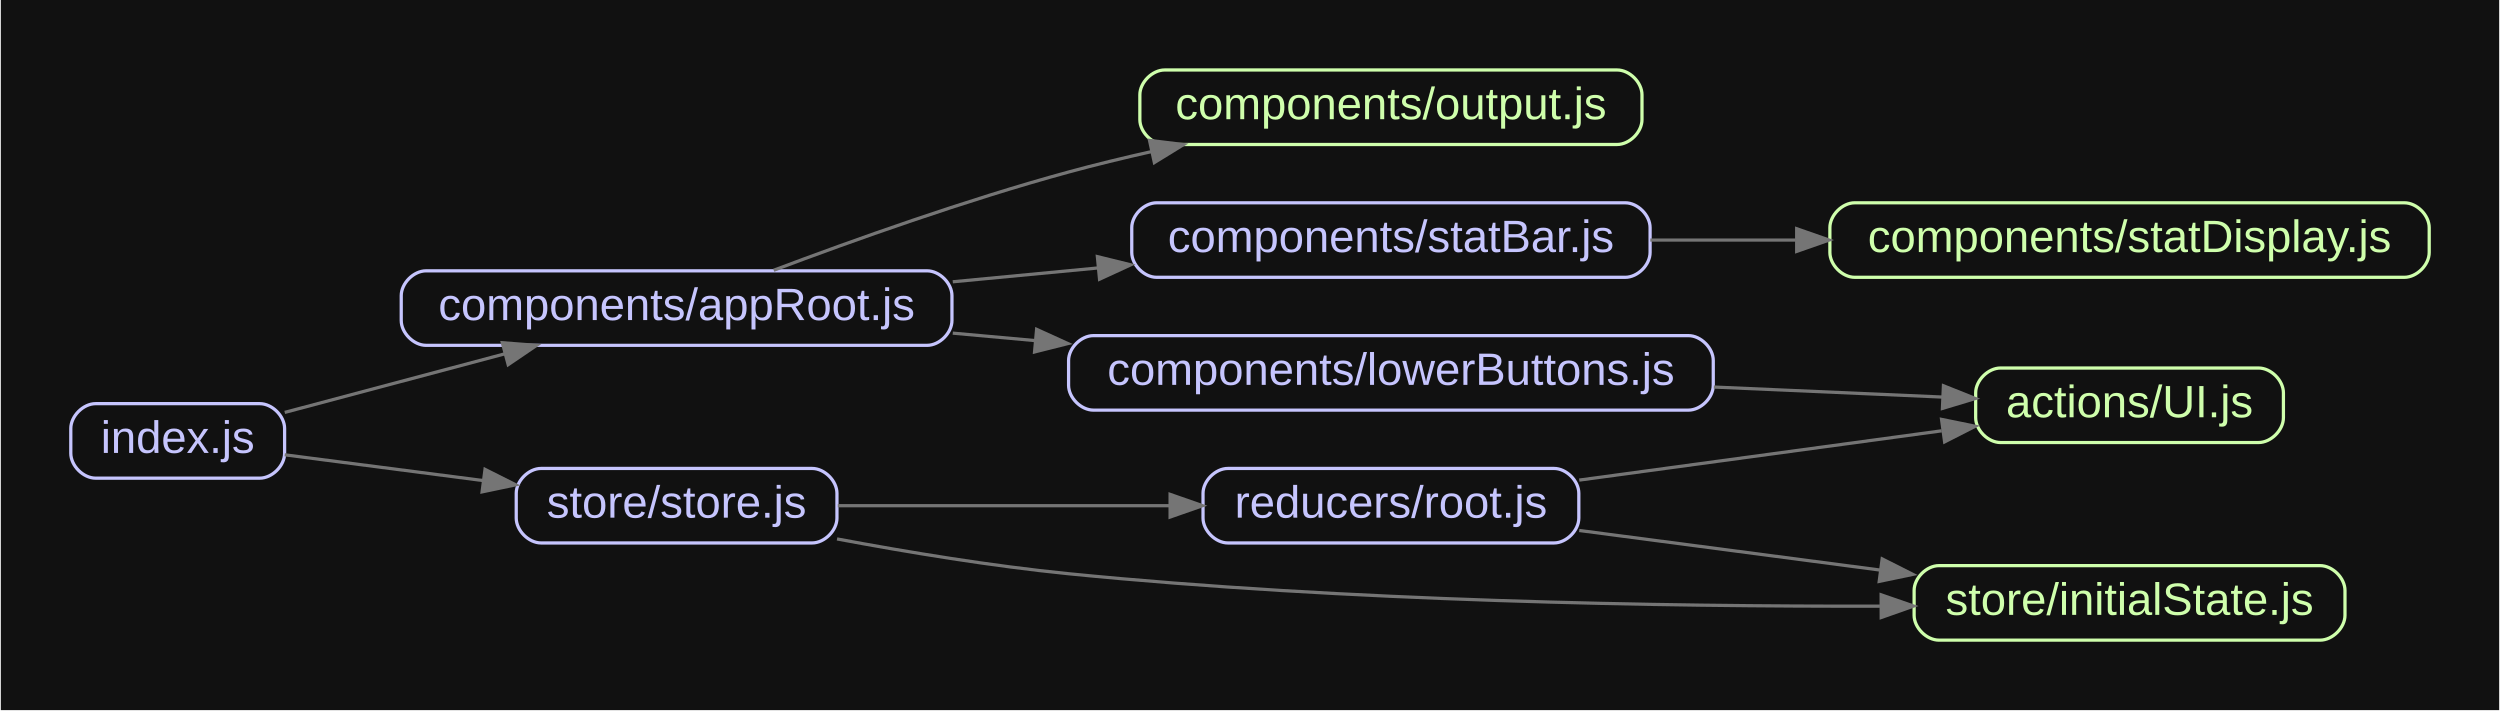
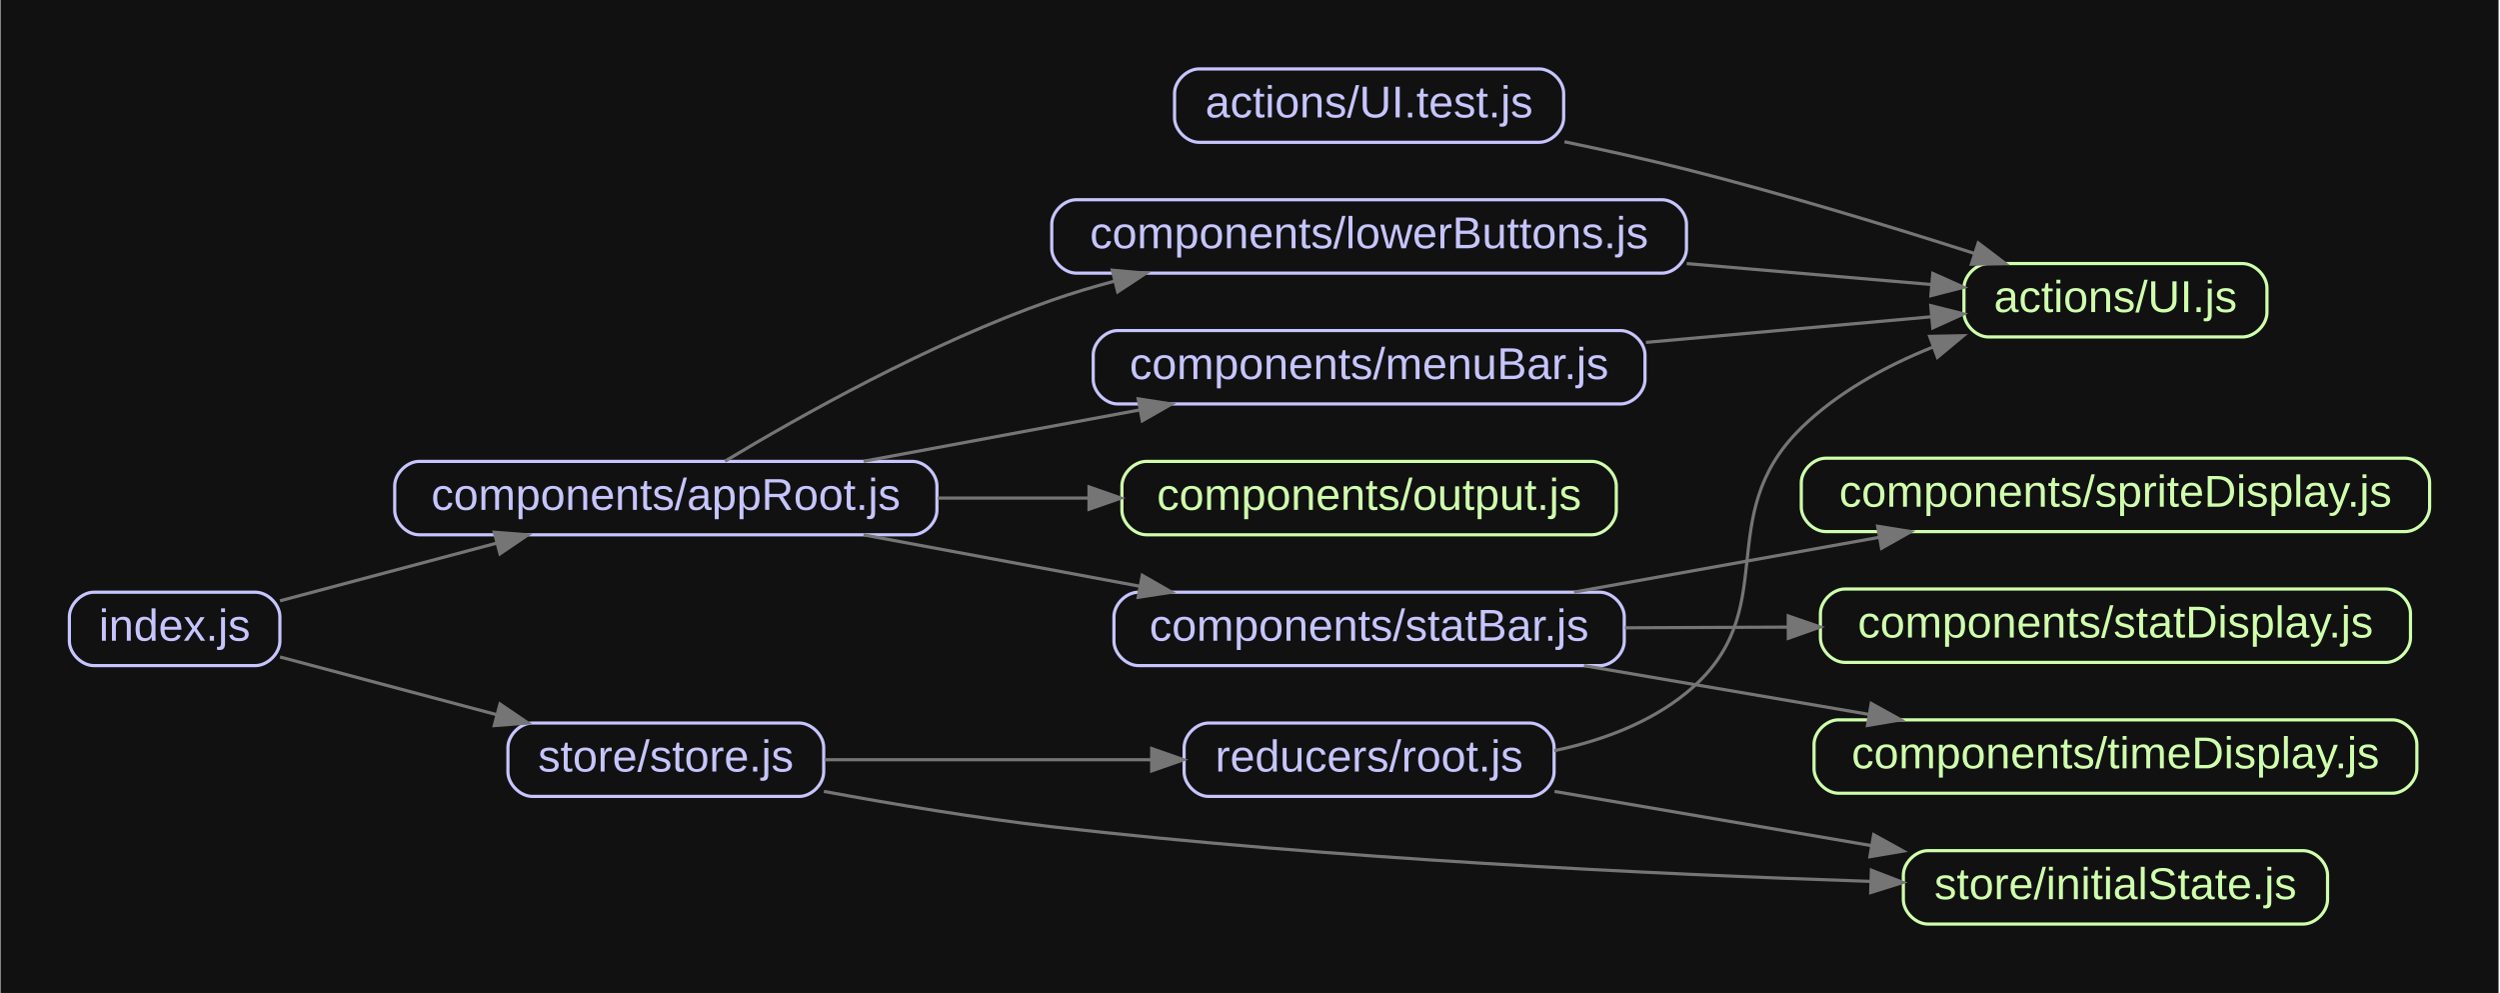
- <svg xmlns="http://www.w3.org/2000/svg" width="771pt" height="219pt" viewBox="0.00 0.00 771.20 219.20">
-   <g id="graph0" class="graph" transform="scale(1 1) rotate(0) translate(21.6 197.6)">
-     <polygon fill="#111111" stroke="transparent" points="-21.6,21.6 -21.6,-197.6 749.6,-197.6 749.6,21.6 -21.6,21.6" />
+ <svg xmlns="http://www.w3.org/2000/svg" width="783pt" height="311pt" viewBox="0.00 0.00 783.20 311.20">
+   <g id="graph0" class="graph" transform="scale(1 1) rotate(0) translate(21.6 289.6)">
+     <polygon fill="#111111" stroke="transparent" points="-21.6,21.6 -21.6,-289.6 761.6,-289.6 761.6,21.6 -21.6,21.6" />
    <g id="node1" class="node">
-       <path fill="none" stroke="#cfffac" d="M675.333,-84C675.333,-84 595.667,-84 595.667,-84 591.833,-84 588,-80.167 588,-76.333 588,-76.333 588,-68.667 588,-68.667 588,-64.833 591.833,-61 595.667,-61 595.667,-61 675.333,-61 675.333,-61 679.167,-61 683,-64.833 683,-68.667 683,-68.667 683,-76.333 683,-76.333 683,-80.167 679.167,-84 675.333,-84" />
-       <text text-anchor="middle" x="635.5" y="-68.8" font-family="Arial" font-size="14.00" fill="#cfffac">actions/UI.js</text>
+       <path fill="none" stroke="#cfffac" d="M681.333,-207C681.333,-207 601.667,-207 601.667,-207 597.833,-207 594,-203.167 594,-199.333 594,-199.333 594,-191.667 594,-191.667 594,-187.833 597.833,-184 601.667,-184 601.667,-184 681.333,-184 681.333,-184 685.167,-184 689,-187.833 689,-191.667 689,-191.667 689,-199.333 689,-199.333 689,-203.167 685.167,-207 681.333,-207" />
+       <text text-anchor="middle" x="641.5" y="-191.8" font-family="Arial" font-size="14.00" fill="#cfffac">actions/UI.js</text>
    </g>
    <g id="node2" class="node">
-       <path fill="none" stroke="#c6c5fe" d="M264.333,-114C264.333,-114 109.667,-114 109.667,-114 105.833,-114 102,-110.167 102,-106.333 102,-106.333 102,-98.667 102,-98.667 102,-94.833 105.833,-91 109.667,-91 109.667,-91 264.333,-91 264.333,-91 268.167,-91 272,-94.833 272,-98.667 272,-98.667 272,-106.333 272,-106.333 272,-110.167 268.167,-114 264.333,-114" />
-       <text text-anchor="middle" x="187" y="-98.8" font-family="Arial" font-size="14.00" fill="#c6c5fe">components/appRoot.js</text>
+       <path fill="none" stroke="#c6c5fe" d="M460.833,-268C460.833,-268 354.167,-268 354.167,-268 350.333,-268 346.5,-264.167 346.5,-260.333 346.5,-260.333 346.5,-252.667 346.5,-252.667 346.5,-248.833 350.333,-245 354.167,-245 354.167,-245 460.833,-245 460.833,-245 464.667,-245 468.5,-248.833 468.5,-252.667 468.5,-252.667 468.5,-260.333 468.5,-260.333 468.5,-264.167 464.667,-268 460.833,-268" />
+       <text text-anchor="middle" x="407.5" y="-252.8" font-family="Arial" font-size="14.00" fill="#c6c5fe">actions/UI.test.js</text>
+     </g>
+     <g id="edge1" class="edge">
+       <path fill="none" stroke="#757575" d="M468.752,-245.166C481.447,-242.543 494.699,-239.603 507,-236.5 537.433,-228.822 571.224,-218.514 597.323,-210.155" />
+       <polygon fill="#757575" stroke="#757575" points="598.484,-213.458 606.926,-207.056 596.335,-206.797 598.484,-213.458" />
    </g>
    <g id="node3" class="node">
-       <path fill="none" stroke="#c6c5fe" d="M499.333,-94C499.333,-94 315.667,-94 315.667,-94 311.833,-94 308,-90.167 308,-86.333 308,-86.333 308,-78.667 308,-78.667 308,-74.833 311.833,-71 315.667,-71 315.667,-71 499.333,-71 499.333,-71 503.167,-71 507,-74.833 507,-78.667 507,-78.667 507,-86.333 507,-86.333 507,-90.167 503.167,-94 499.333,-94" />
-       <text text-anchor="middle" x="407.5" y="-78.8" font-family="Arial" font-size="14.00" fill="#c6c5fe">components/lowerButtons.js</text>
-     </g>
-     <g id="edge1" class="edge">
-       <path fill="none" stroke="#757575" d="M272.251,-94.767C280.613,-94.009 289.178,-93.232 297.738,-92.456" />
-       <polygon fill="#757575" stroke="#757575" points="298.131,-95.935 307.774,-91.546 297.498,-88.963 298.131,-95.935" />
+       <path fill="none" stroke="#c6c5fe" d="M264.333,-145C264.333,-145 109.667,-145 109.667,-145 105.833,-145 102,-141.167 102,-137.333 102,-137.333 102,-129.667 102,-129.667 102,-125.833 105.833,-122 109.667,-122 109.667,-122 264.333,-122 264.333,-122 268.167,-122 272,-125.833 272,-129.667 272,-129.667 272,-137.333 272,-137.333 272,-141.167 268.167,-145 264.333,-145" />
+       <text text-anchor="middle" x="187" y="-129.8" font-family="Arial" font-size="14.00" fill="#c6c5fe">components/appRoot.js</text>
    </g>
    <g id="node4" class="node">
-       <path fill="none" stroke="#cfffac" d="M477.333,-176C477.333,-176 337.667,-176 337.667,-176 333.833,-176 330,-172.167 330,-168.333 330,-168.333 330,-160.667 330,-160.667 330,-156.833 333.833,-153 337.667,-153 337.667,-153 477.333,-153 477.333,-153 481.167,-153 485,-156.833 485,-160.667 485,-160.667 485,-168.333 485,-168.333 485,-172.167 481.167,-176 477.333,-176" />
-       <text text-anchor="middle" x="407.5" y="-160.8" font-family="Arial" font-size="14.00" fill="#cfffac">components/output.js</text>
+       <path fill="none" stroke="#c6c5fe" d="M499.333,-227C499.333,-227 315.667,-227 315.667,-227 311.833,-227 308,-223.167 308,-219.333 308,-219.333 308,-211.667 308,-211.667 308,-207.833 311.833,-204 315.667,-204 315.667,-204 499.333,-204 499.333,-204 503.167,-204 507,-207.833 507,-211.667 507,-211.667 507,-219.333 507,-219.333 507,-223.167 503.167,-227 499.333,-227" />
+       <text text-anchor="middle" x="407.5" y="-211.8" font-family="Arial" font-size="14.00" fill="#c6c5fe">components/lowerButtons.js</text>
    </g>
    <g id="edge2" class="edge">
-       <path fill="none" stroke="#757575" d="M216.977,-114.181C241.248,-123.328 276.464,-135.9 308,-144.5 316.275,-146.757 325.001,-148.878 333.707,-150.834" />
-       <polygon fill="#757575" stroke="#757575" points="332.986,-154.26 343.502,-152.971 334.478,-147.42 332.986,-154.26" />
+       <path fill="none" stroke="#757575" d="M205.557,-145.066C228.707,-159.001 269.893,-182.194 308,-195.5 314.315,-197.705 320.945,-199.696 327.657,-201.487" />
+       <polygon fill="#757575" stroke="#757575" points="326.972,-204.924 337.524,-203.972 328.681,-198.136 326.972,-204.924" />
    </g>
    <g id="node5" class="node">
-       <path fill="none" stroke="#c6c5fe" d="M479.833,-135C479.833,-135 335.167,-135 335.167,-135 331.333,-135 327.5,-131.167 327.5,-127.333 327.5,-127.333 327.5,-119.667 327.5,-119.667 327.5,-115.833 331.333,-112 335.167,-112 335.167,-112 479.833,-112 479.833,-112 483.667,-112 487.5,-115.833 487.5,-119.667 487.5,-119.667 487.5,-127.333 487.5,-127.333 487.5,-131.167 483.667,-135 479.833,-135" />
-       <text text-anchor="middle" x="407.5" y="-119.8" font-family="Arial" font-size="14.00" fill="#c6c5fe">components/statBar.js</text>
+       <path fill="none" stroke="#c6c5fe" d="M486.333,-186C486.333,-186 328.667,-186 328.667,-186 324.833,-186 321,-182.167 321,-178.333 321,-178.333 321,-170.667 321,-170.667 321,-166.833 324.833,-163 328.667,-163 328.667,-163 486.333,-163 486.333,-163 490.167,-163 494,-166.833 494,-170.667 494,-170.667 494,-178.333 494,-178.333 494,-182.167 490.167,-186 486.333,-186" />
+       <text text-anchor="middle" x="407.5" y="-170.8" font-family="Arial" font-size="14.00" fill="#c6c5fe">components/menuBar.js</text>
    </g>
    <g id="edge3" class="edge">
-       <path fill="none" stroke="#757575" d="M272.251,-110.619C286.923,-112.016 302.217,-113.473 317.021,-114.883" />
-       <polygon fill="#757575" stroke="#757575" points="316.89,-118.386 327.177,-115.85 317.554,-111.418 316.89,-118.386" />
+       <path fill="none" stroke="#757575" d="M249.008,-145.03C275.895,-150.029 307.551,-155.915 335.473,-161.107" />
+       <polygon fill="#757575" stroke="#757575" points="335.104,-164.599 345.575,-162.986 336.384,-157.716 335.104,-164.599" />
+     </g>
+     <g id="node6" class="node">
+       <path fill="none" stroke="#cfffac" d="M477.333,-145C477.333,-145 337.667,-145 337.667,-145 333.833,-145 330,-141.167 330,-137.333 330,-137.333 330,-129.667 330,-129.667 330,-125.833 333.833,-122 337.667,-122 337.667,-122 477.333,-122 477.333,-122 481.167,-122 485,-125.833 485,-129.667 485,-129.667 485,-137.333 485,-137.333 485,-141.167 481.167,-145 477.333,-145" />
+       <text text-anchor="middle" x="407.5" y="-129.8" font-family="Arial" font-size="14.00" fill="#cfffac">components/output.js</text>
    </g>
    <g id="edge4" class="edge">
-       <path fill="none" stroke="#757575" d="M507.172,-78.128C531.269,-77.072 556.233,-75.977 577.666,-75.037" />
-       <polygon fill="#757575" stroke="#757575" points="578.048,-78.523 587.885,-74.588 577.741,-71.53 578.048,-78.523" />
+       <path fill="none" stroke="#757575" d="M272.251,-133.5C287.759,-133.5 303.964,-133.5 319.549,-133.5" />
+       <polygon fill="#757575" stroke="#757575" points="319.687,-137 329.687,-133.5 319.687,-130 319.687,-137" />
    </g>
-     <g id="node6" class="node">
-       <path fill="none" stroke="#cfffac" d="M720.333,-135C720.333,-135 550.667,-135 550.667,-135 546.833,-135 543,-131.167 543,-127.333 543,-127.333 543,-119.667 543,-119.667 543,-115.833 546.833,-112 550.667,-112 550.667,-112 720.333,-112 720.333,-112 724.167,-112 728,-115.833 728,-119.667 728,-119.667 728,-127.333 728,-127.333 728,-131.167 724.167,-135 720.333,-135" />
-       <text text-anchor="middle" x="635.5" y="-119.8" font-family="Arial" font-size="14.00" fill="#cfffac">components/statDisplay.js</text>
+     <g id="node7" class="node">
+       <path fill="none" stroke="#c6c5fe" d="M479.833,-104C479.833,-104 335.167,-104 335.167,-104 331.333,-104 327.5,-100.167 327.5,-96.333 327.5,-96.333 327.5,-88.667 327.5,-88.667 327.5,-84.833 331.333,-81 335.167,-81 335.167,-81 479.833,-81 479.833,-81 483.667,-81 487.5,-84.833 487.5,-88.667 487.5,-88.667 487.5,-96.333 487.5,-96.333 487.5,-100.167 483.667,-104 479.833,-104" />
+       <text text-anchor="middle" x="407.5" y="-88.8" font-family="Arial" font-size="14.00" fill="#c6c5fe">components/statBar.js</text>
    </g>
    <g id="edge5" class="edge">
-       <path fill="none" stroke="#757575" d="M487.564,-123.5C502.055,-123.5 517.351,-123.5 532.392,-123.5" />
-       <polygon fill="#757575" stroke="#757575" points="532.751,-127 542.751,-123.5 532.751,-120 532.751,-127" />
-     </g>
-     <g id="node7" class="node">
-       <path fill="none" stroke="#c6c5fe" d="M58.333,-73C58.333,-73 7.667,-73 7.667,-73 3.833,-73 0,-69.167 0,-65.333 0,-65.333 0,-57.667 0,-57.667 0,-53.833 3.833,-50 7.667,-50 7.667,-50 58.333,-50 58.333,-50 62.167,-50 66,-53.833 66,-57.667 66,-57.667 66,-65.333 66,-65.333 66,-69.167 62.167,-73 58.333,-73" />
-       <text text-anchor="middle" x="33" y="-57.8" font-family="Arial" font-size="14.00" fill="#c6c5fe">index.js</text>
+       <path fill="none" stroke="#757575" d="M249.008,-121.97C275.895,-116.971 307.551,-111.085 335.473,-105.893" />
+       <polygon fill="#757575" stroke="#757575" points="336.384,-109.284 345.575,-104.014 335.104,-102.401 336.384,-109.284" />
    </g>
    <g id="edge6" class="edge">
-       <path fill="none" stroke="#757575" d="M66.037,-70.296C85.823,-75.563 111.432,-82.381 133.99,-88.387" />
-       <polygon fill="#757575" stroke="#757575" points="133.211,-91.802 143.775,-90.992 135.012,-85.037 133.211,-91.802" />
+       <path fill="none" stroke="#757575" d="M507.076,-206.989C533.299,-204.748 560.716,-202.405 583.898,-200.423" />
+       <polygon fill="#757575" stroke="#757575" points="584.229,-203.908 593.894,-199.569 583.633,-196.933 584.229,-203.908" />
+     </g>
+     <g id="edge7" class="edge">
+       <path fill="none" stroke="#757575" d="M494.3,-182.29C524.172,-184.97 556.862,-187.904 583.832,-190.325" />
+       <polygon fill="#757575" stroke="#757575" points="583.598,-193.818 593.871,-191.226 584.223,-186.846 583.598,-193.818" />
    </g>
    <g id="node8" class="node">
-       <path fill="none" stroke="#c6c5fe" d="M228.833,-53C228.833,-53 145.167,-53 145.167,-53 141.333,-53 137.5,-49.167 137.5,-45.333 137.5,-45.333 137.5,-37.667 137.5,-37.667 137.5,-33.833 141.333,-30 145.167,-30 145.167,-30 228.833,-30 228.833,-30 232.667,-30 236.5,-33.833 236.5,-37.667 236.5,-37.667 236.5,-45.333 236.5,-45.333 236.5,-49.167 232.667,-53 228.833,-53" />
-       <text text-anchor="middle" x="187" y="-37.8" font-family="Arial" font-size="14.00" fill="#c6c5fe">store/store.js</text>
+       <path fill="none" stroke="#cfffac" d="M732.333,-146C732.333,-146 550.667,-146 550.667,-146 546.833,-146 543,-142.167 543,-138.333 543,-138.333 543,-130.667 543,-130.667 543,-126.833 546.833,-123 550.667,-123 550.667,-123 732.333,-123 732.333,-123 736.167,-123 740,-126.833 740,-130.667 740,-130.667 740,-138.333 740,-138.333 740,-142.167 736.167,-146 732.333,-146" />
+       <text text-anchor="middle" x="641.5" y="-130.8" font-family="Arial" font-size="14.00" fill="#cfffac">components/spriteDisplay.js</text>
    </g>
-     <g id="edge7" class="edge">
-       <path fill="none" stroke="#757575" d="M66.037,-57.209C83.885,-54.892 106.473,-51.958 127.285,-49.255" />
-       <polygon fill="#757575" stroke="#757575" points="127.864,-52.709 137.33,-47.951 126.963,-45.768 127.864,-52.709" />
+     <g id="edge8" class="edge">
+       <path fill="none" stroke="#757575" d="M471.751,-104.032C501.29,-109.334 536.501,-115.654 567.178,-121.16" />
+       <polygon fill="#757575" stroke="#757575" points="566.931,-124.672 577.392,-122.993 568.168,-117.782 566.931,-124.672" />
    </g>
    <g id="node9" class="node">
-       <path fill="none" stroke="#c6c5fe" d="M457.833,-53C457.833,-53 357.167,-53 357.167,-53 353.333,-53 349.5,-49.167 349.5,-45.333 349.5,-45.333 349.5,-37.667 349.5,-37.667 349.5,-33.833 353.333,-30 357.167,-30 357.167,-30 457.833,-30 457.833,-30 461.667,-30 465.5,-33.833 465.5,-37.667 465.5,-37.667 465.5,-45.333 465.5,-45.333 465.5,-49.167 461.667,-53 457.833,-53" />
-       <text text-anchor="middle" x="407.5" y="-37.8" font-family="Arial" font-size="14.00" fill="#c6c5fe">reducers/root.js</text>
+       <path fill="none" stroke="#cfffac" d="M726.333,-105C726.333,-105 556.667,-105 556.667,-105 552.833,-105 549,-101.167 549,-97.333 549,-97.333 549,-89.667 549,-89.667 549,-85.833 552.833,-82 556.667,-82 556.667,-82 726.333,-82 726.333,-82 730.167,-82 734,-85.833 734,-89.667 734,-89.667 734,-97.333 734,-97.333 734,-101.167 730.167,-105 726.333,-105" />
+       <text text-anchor="middle" x="641.5" y="-89.8" font-family="Arial" font-size="14.00" fill="#cfffac">components/statDisplay.js</text>
+     </g>
+     <g id="edge9" class="edge">
+       <path fill="none" stroke="#757575" d="M487.702,-92.843C504.181,-92.913 521.744,-92.988 538.888,-93.061" />
+       <polygon fill="#757575" stroke="#757575" points="538.908,-96.561 548.923,-93.104 538.938,-89.562 538.908,-96.561" />
+     </g>
+     <g id="node10" class="node">
+       <path fill="none" stroke="#cfffac" d="M728.333,-64C728.333,-64 554.667,-64 554.667,-64 550.833,-64 547,-60.167 547,-56.333 547,-56.333 547,-48.667 547,-48.667 547,-44.833 550.833,-41 554.667,-41 554.667,-41 728.333,-41 728.333,-41 732.167,-41 736,-44.833 736,-48.667 736,-48.667 736,-56.333 736,-56.333 736,-60.167 732.167,-64 728.333,-64" />
+       <text text-anchor="middle" x="641.5" y="-48.8" font-family="Arial" font-size="14.00" fill="#cfffac">components/timeDisplay.js</text>
    </g>
    <g id="edge10" class="edge">
-       <path fill="none" stroke="#757575" d="M236.759,-41.5C267.034,-41.5 306.122,-41.5 339.258,-41.5" />
-       <polygon fill="#757575" stroke="#757575" points="339.334,-45 349.334,-41.5 339.334,-38 339.334,-45" />
+       <path fill="none" stroke="#757575" d="M474.869,-80.984C502.768,-76.215 535.289,-70.656 564.157,-65.721" />
+       <polygon fill="#757575" stroke="#757575" points="564.935,-69.139 574.202,-64.004 563.755,-62.239 564.935,-69.139" />
    </g>
-     <g id="node10" class="node">
-       <path fill="none" stroke="#cfffac" d="M694.333,-23C694.333,-23 576.667,-23 576.667,-23 572.833,-23 569,-19.167 569,-15.333 569,-15.333 569,-7.667 569,-7.667 569,-3.833 572.833,0 576.667,0 576.667,0 694.333,0 694.333,0 698.167,0 702,-3.833 702,-7.667 702,-7.667 702,-15.333 702,-15.333 702,-19.167 698.167,-23 694.333,-23" />
-       <text text-anchor="middle" x="635.5" y="-7.8" font-family="Arial" font-size="14.00" fill="#cfffac">store/initialState.js</text>
+     <g id="node11" class="node">
+       <path fill="none" stroke="#c6c5fe" d="M58.333,-104C58.333,-104 7.667,-104 7.667,-104 3.833,-104 0,-100.167 0,-96.333 0,-96.333 0,-88.667 0,-88.667 0,-84.833 3.833,-81 7.667,-81 7.667,-81 58.333,-81 58.333,-81 62.167,-81 66,-84.833 66,-88.667 66,-88.667 66,-96.333 66,-96.333 66,-100.167 62.167,-104 58.333,-104" />
+       <text text-anchor="middle" x="33" y="-88.8" font-family="Arial" font-size="14.00" fill="#c6c5fe">index.js</text>
    </g>
    <g id="edge11" class="edge">
-       <path fill="none" stroke="#757575" d="M236.524,-31.242C258.342,-27.154 284.345,-22.865 308,-20.5 393.419,-11.959 491.95,-10.361 558.444,-10.487" />
-       <polygon fill="#757575" stroke="#757575" points="558.822,-13.989 568.833,-10.522 558.845,-6.989 558.822,-13.989" />
+       <path fill="none" stroke="#757575" d="M66.037,-101.296C85.823,-106.563 111.432,-113.381 133.99,-119.387" />
+       <polygon fill="#757575" stroke="#757575" points="133.211,-122.802 143.775,-121.992 135.012,-116.037 133.211,-122.802" />
    </g>
-     <g id="edge8" class="edge">
-       <path fill="none" stroke="#757575" d="M465.624,-49.403C499.939,-54.069 543.229,-59.954 577.519,-64.617" />
-       <polygon fill="#757575" stroke="#757575" points="577.472,-68.142 587.852,-66.022 578.415,-61.206 577.472,-68.142" />
+     <g id="node12" class="node">
+       <path fill="none" stroke="#c6c5fe" d="M228.833,-63C228.833,-63 145.167,-63 145.167,-63 141.333,-63 137.5,-59.167 137.5,-55.333 137.5,-55.333 137.5,-47.667 137.5,-47.667 137.5,-43.833 141.333,-40 145.167,-40 145.167,-40 228.833,-40 228.833,-40 232.667,-40 236.5,-43.833 236.5,-47.667 236.5,-47.667 236.5,-55.333 236.5,-55.333 236.5,-59.167 232.667,-63 228.833,-63" />
+       <text text-anchor="middle" x="187" y="-47.8" font-family="Arial" font-size="14.00" fill="#c6c5fe">store/store.js</text>
    </g>
-     <g id="edge9" class="edge">
-       <path fill="none" stroke="#757575" d="M465.624,-33.852C493.835,-30.14 528.112,-25.63 558.467,-21.636" />
-       <polygon fill="#757575" stroke="#757575" points="559.139,-25.078 568.597,-20.303 558.226,-18.138 559.139,-25.078" />
+     <g id="edge12" class="edge">
+       <path fill="none" stroke="#757575" d="M66.037,-83.704C85.823,-78.437 111.432,-71.619 133.99,-65.613" />
+       <polygon fill="#757575" stroke="#757575" points="135.012,-68.963 143.775,-63.008 133.211,-62.199 135.012,-68.963" />
+     </g>
+     <g id="node13" class="node">
+       <path fill="none" stroke="#c6c5fe" d="M457.833,-63C457.833,-63 357.167,-63 357.167,-63 353.333,-63 349.5,-59.167 349.5,-55.333 349.5,-55.333 349.5,-47.667 349.5,-47.667 349.5,-43.833 353.333,-40 357.167,-40 357.167,-40 457.833,-40 457.833,-40 461.667,-40 465.5,-43.833 465.5,-47.667 465.5,-47.667 465.5,-55.333 465.5,-55.333 465.5,-59.167 461.667,-63 457.833,-63" />
+       <text text-anchor="middle" x="407.5" y="-47.8" font-family="Arial" font-size="14.00" fill="#c6c5fe">reducers/root.js</text>
+     </g>
+     <g id="edge15" class="edge">
+       <path fill="none" stroke="#757575" d="M236.759,-51.5C267.034,-51.5 306.122,-51.5 339.258,-51.5" />
+       <polygon fill="#757575" stroke="#757575" points="339.334,-55 349.334,-51.5 339.334,-48 339.334,-55" />
+     </g>
+     <g id="node14" class="node">
+       <path fill="none" stroke="#cfffac" d="M700.333,-23C700.333,-23 582.667,-23 582.667,-23 578.833,-23 575,-19.167 575,-15.333 575,-15.333 575,-7.667 575,-7.667 575,-3.833 578.833,0 582.667,0 582.667,0 700.333,0 700.333,0 704.167,0 708,-3.833 708,-7.667 708,-7.667 708,-15.333 708,-15.333 708,-19.167 704.167,-23 700.333,-23" />
+       <text text-anchor="middle" x="641.5" y="-7.8" font-family="Arial" font-size="14.00" fill="#cfffac">store/initialState.js</text>
+     </g>
+     <g id="edge16" class="edge">
+       <path fill="none" stroke="#757575" d="M236.559,-41.574C258.384,-37.547 284.382,-33.213 308,-30.5 395.682,-20.427 496.975,-15.616 564.709,-13.37" />
+       <polygon fill="#757575" stroke="#757575" points="564.986,-16.863 574.868,-13.044 564.761,-9.867 564.986,-16.863" />
+     </g>
+     <g id="edge13" class="edge">
+       <path fill="none" stroke="#757575" d="M465.558,-54.332C480.327,-57.44 495.308,-62.953 507,-72.5 538.145,-97.932 514.236,-127.404 543,-155.5 554.427,-166.661 569.385,-174.848 584.18,-180.795" />
+       <polygon fill="#757575" stroke="#757575" points="583.248,-184.182 593.841,-184.388 585.688,-177.621 583.248,-184.182" />
+     </g>
+     <g id="edge14" class="edge">
+       <path fill="none" stroke="#757575" d="M465.643,-41.561C495.697,-36.424 532.755,-30.089 565.092,-24.561" />
+       <polygon fill="#757575" stroke="#757575" points="565.696,-28.009 574.963,-22.874 564.516,-21.109 565.696,-28.009" />
    </g>
  </g>
</svg>
